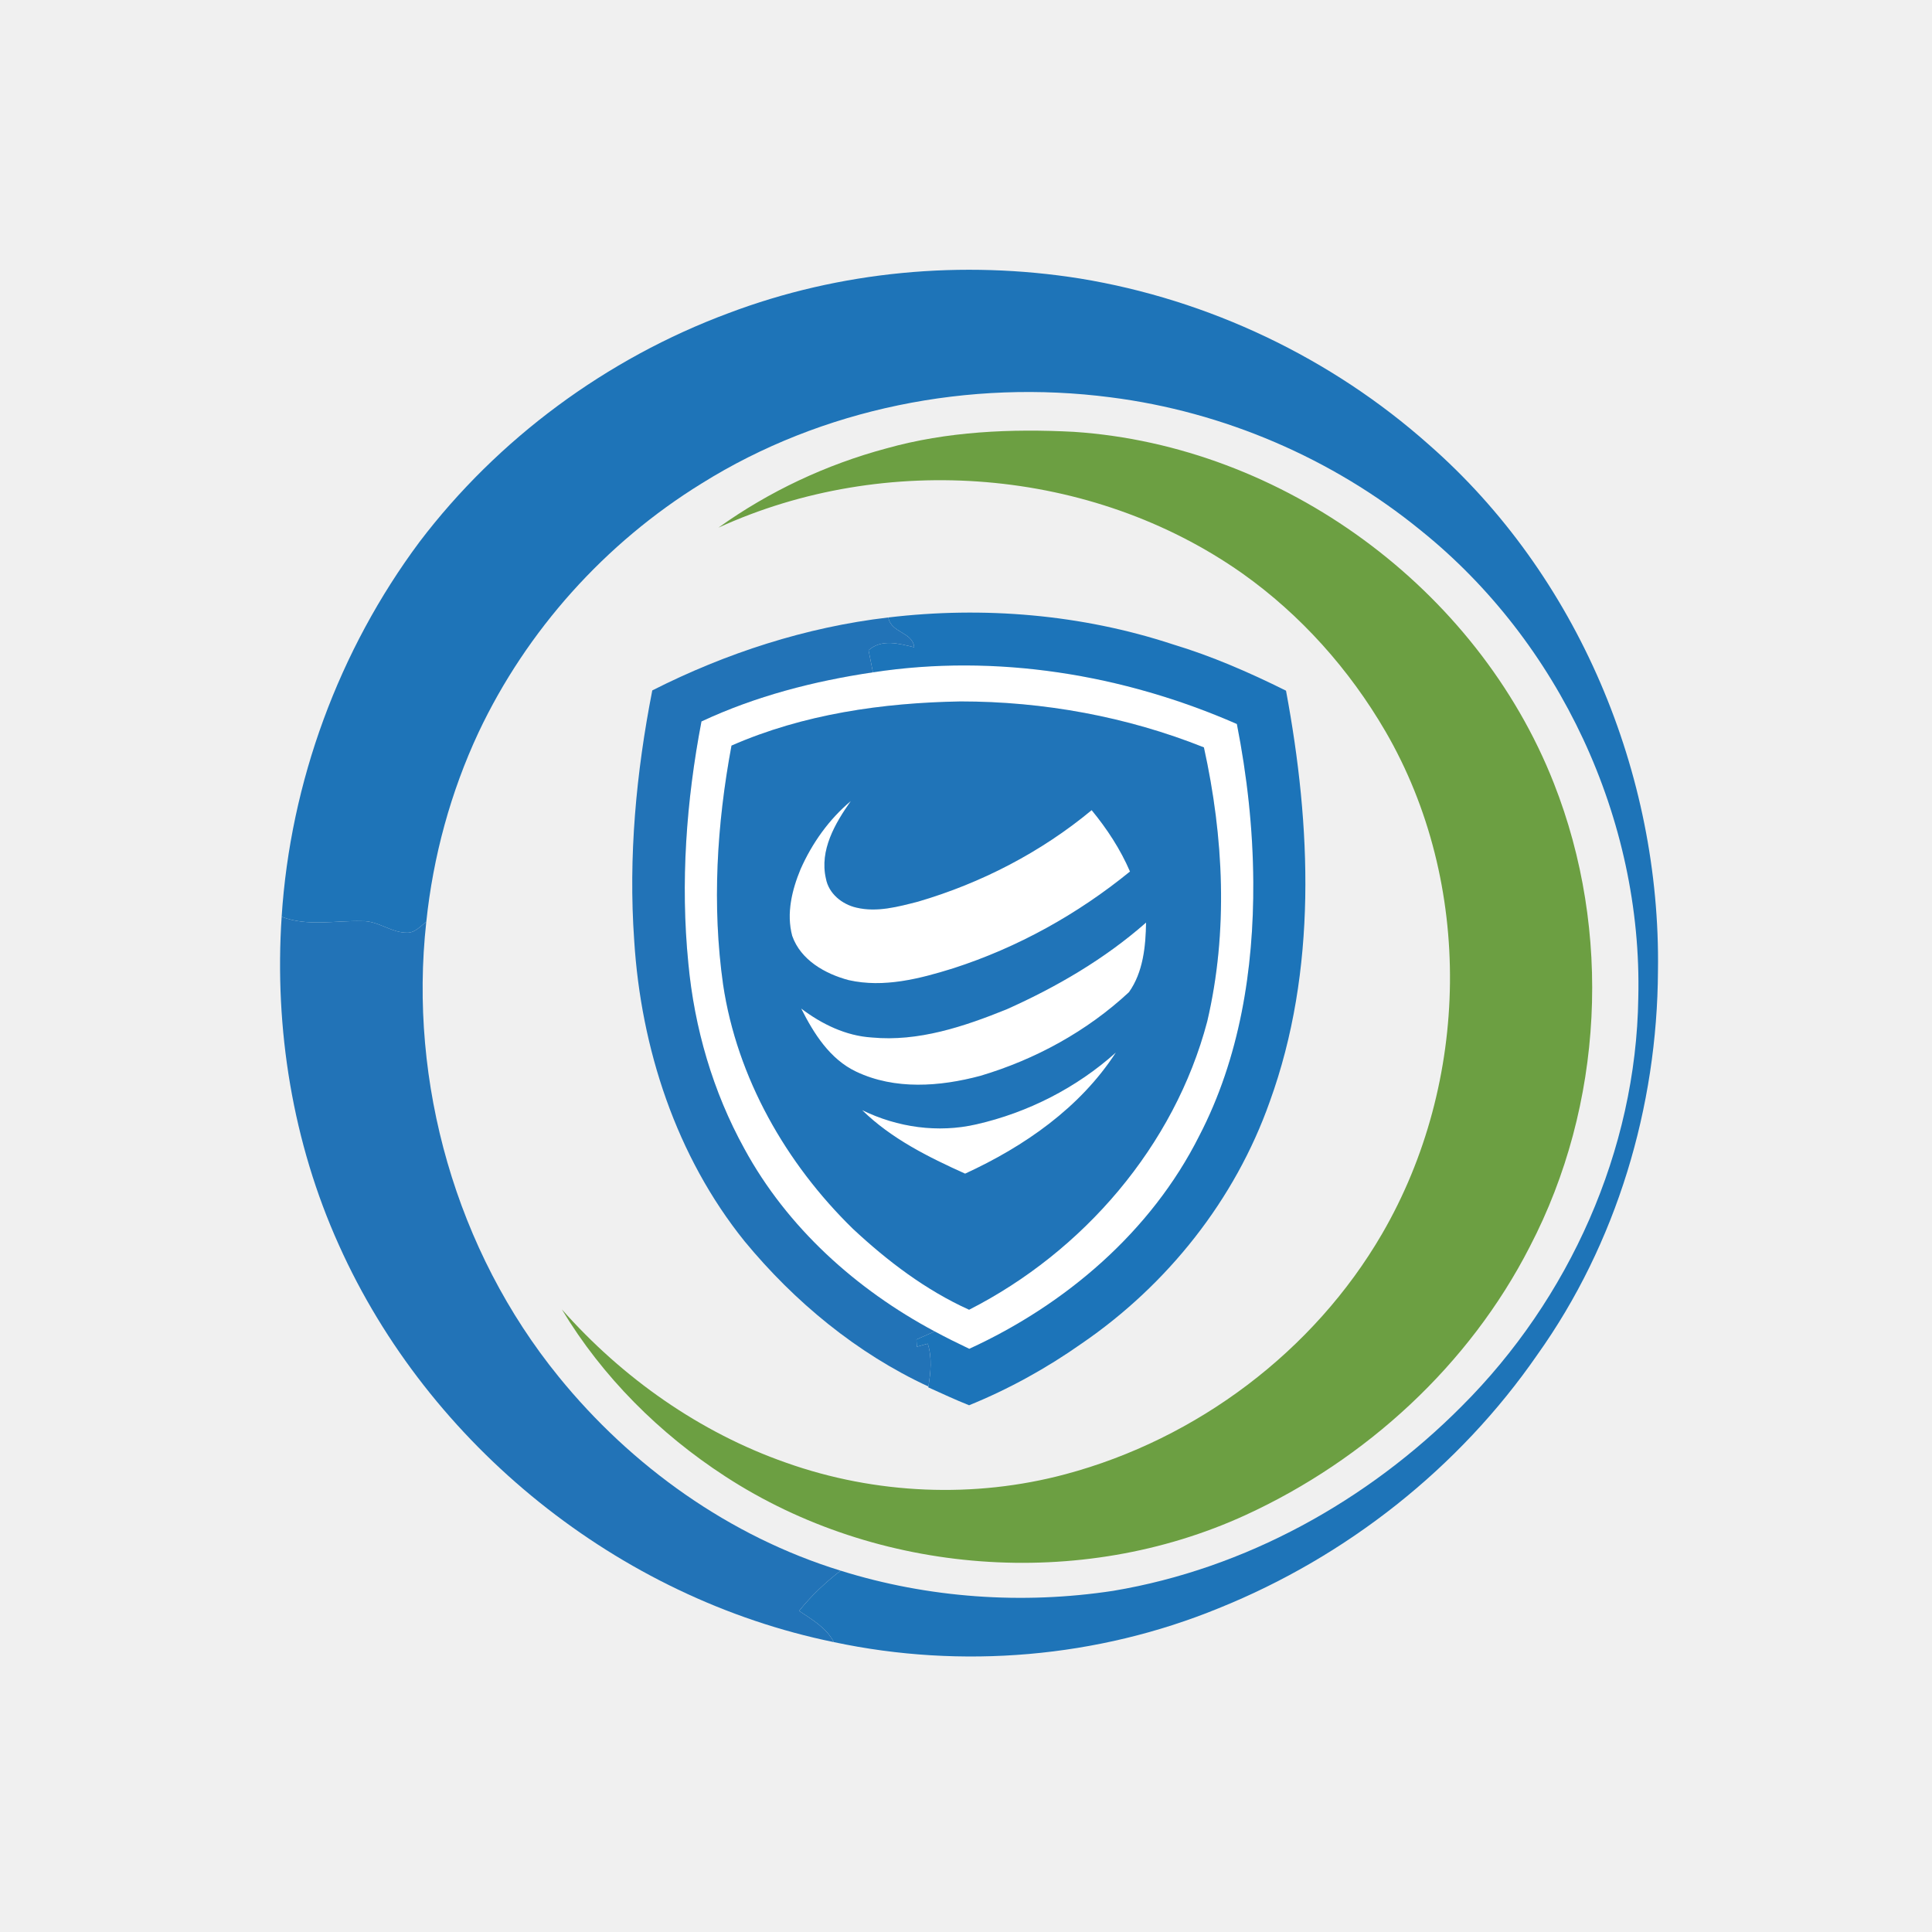
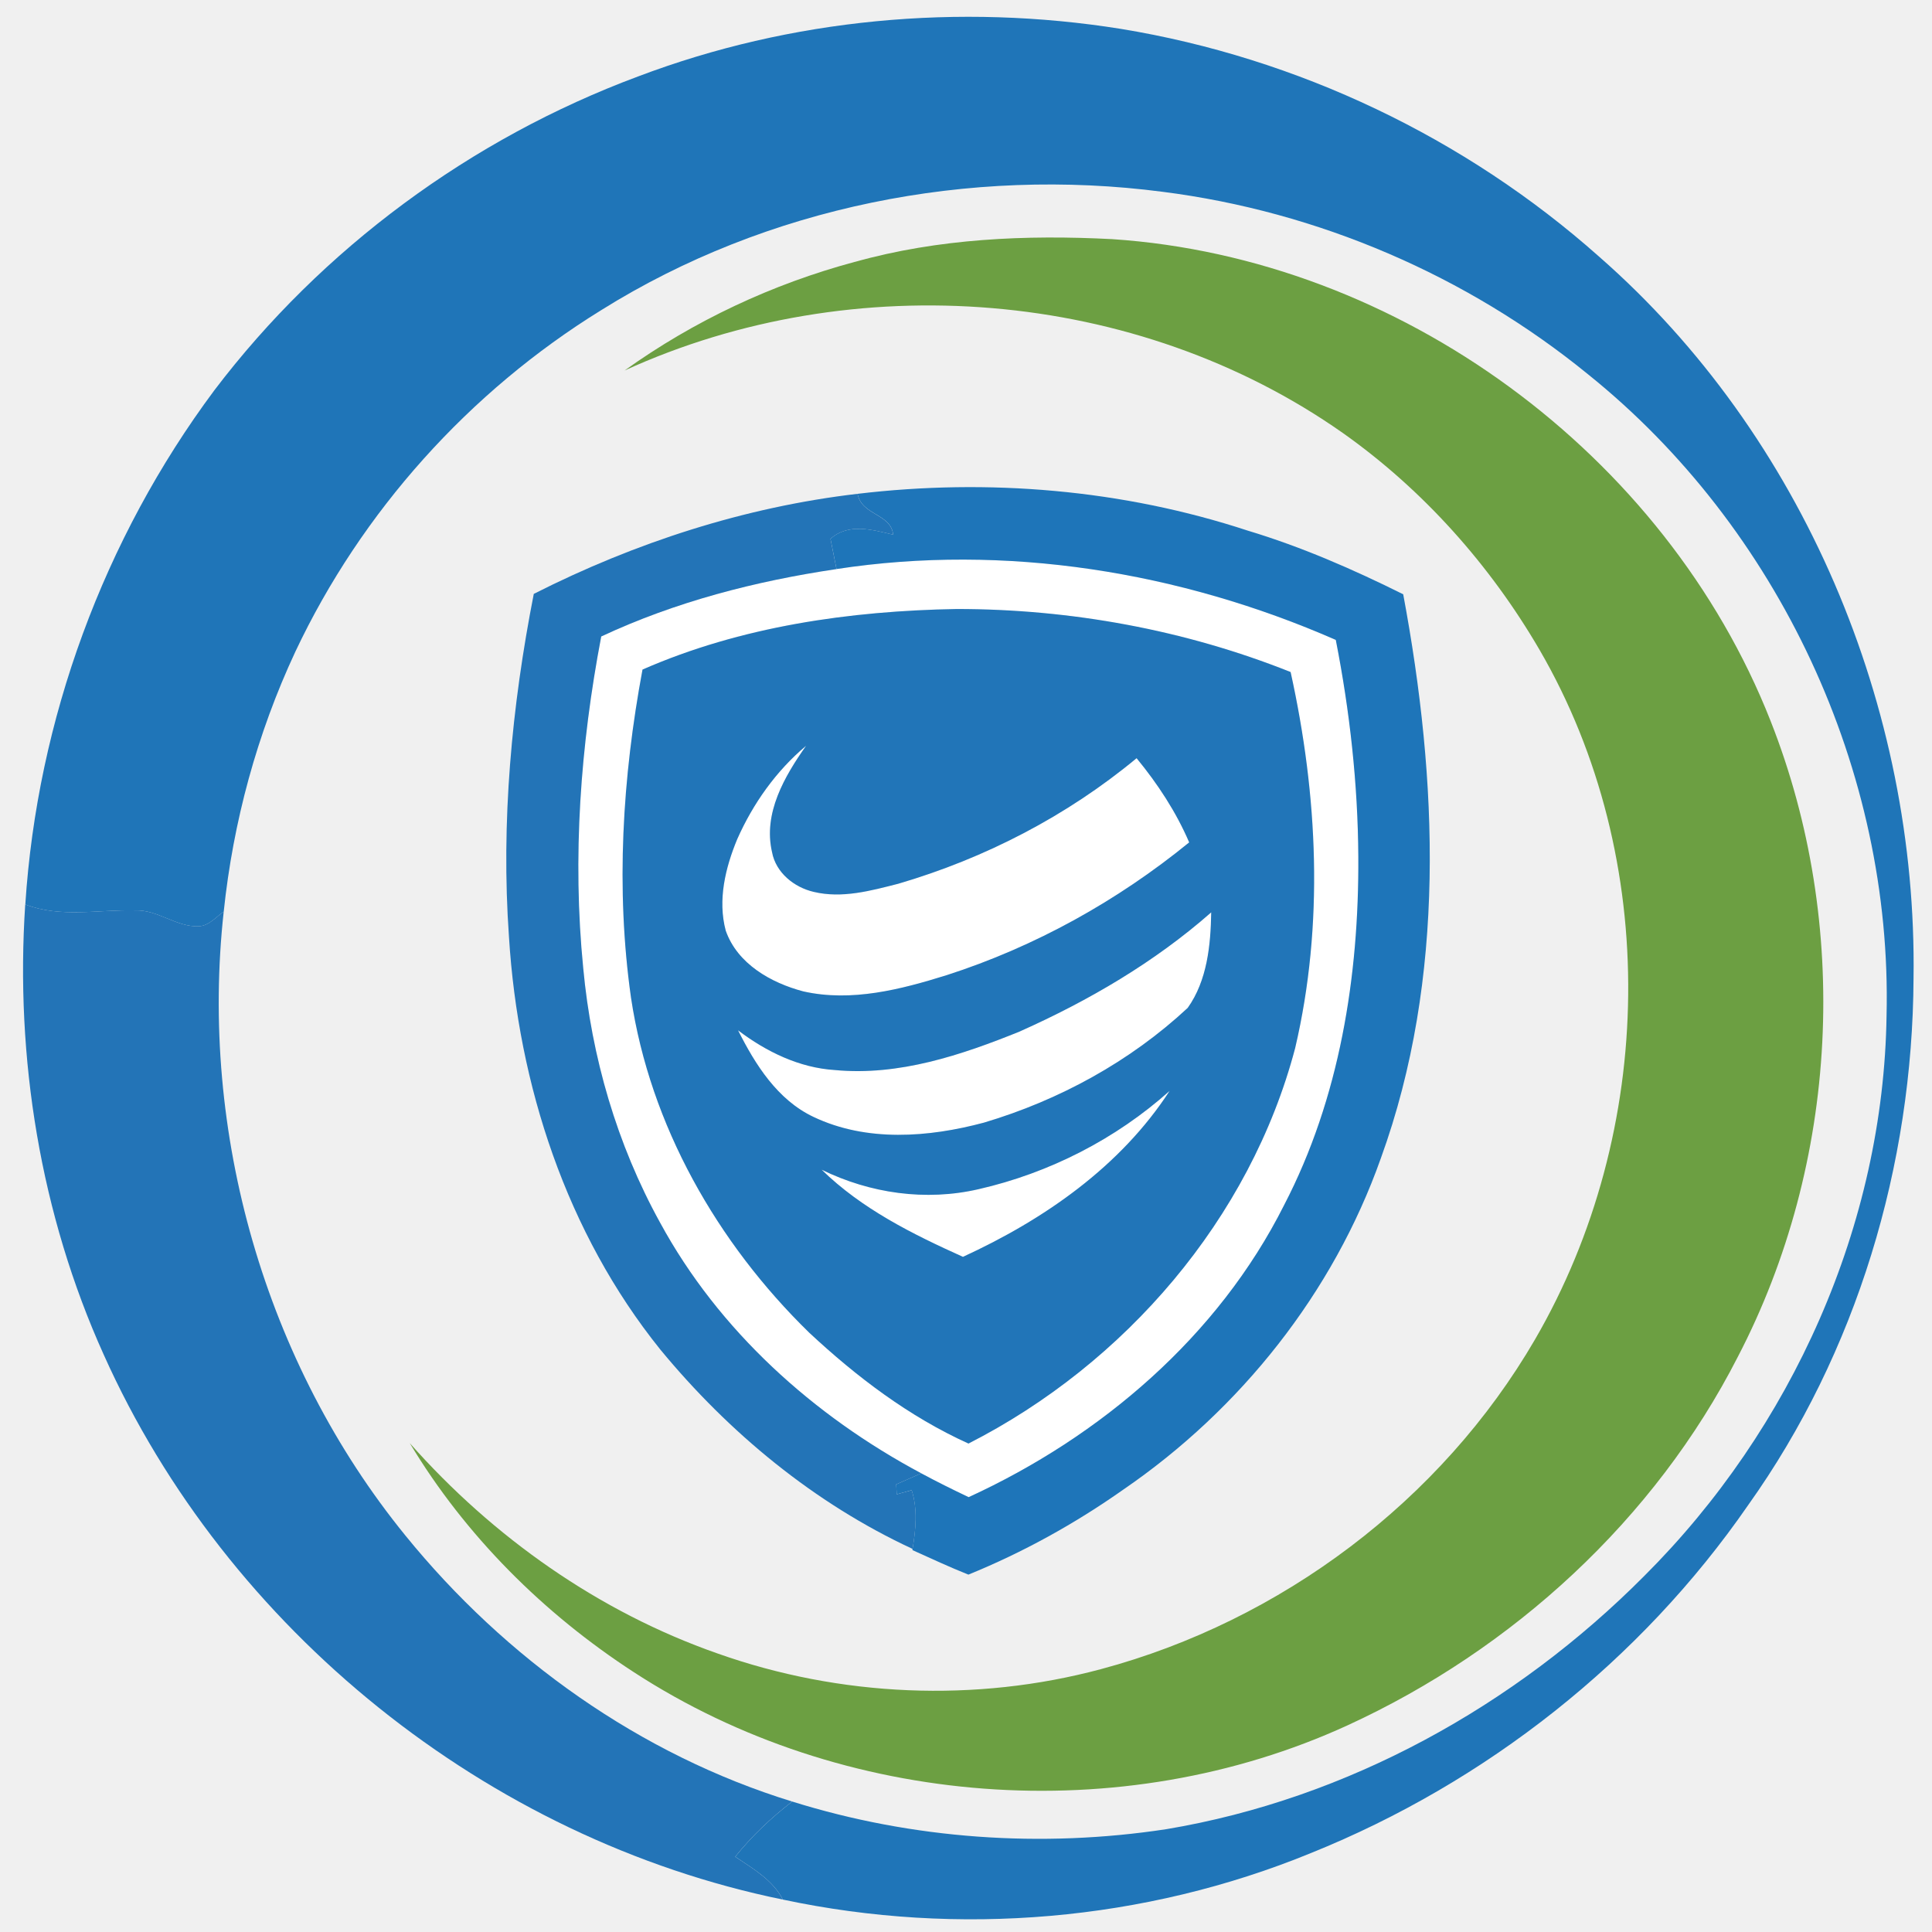
<svg xmlns="http://www.w3.org/2000/svg" id="Layer_1" version="1.1" viewBox="0 0 500 500">
  <defs>
    <style>
      .st0 {
+         fill: #2175b8;
+       }
+ 
+       .st1 {
        fill: #fff;
      }

-       .st1 {
-         fill: #2273b7;
+       .st2 {
+         fill: #1e75b9;
      }

-       .st2 {
+       .st3 {
        fill: #6c9f42;
      }

-       .st3 {
-         fill: #1e74b8;
-       }
- 
      .st4 {
-         fill: #1c74b9;
+         fill: #1f75b8;
      }

      .st5 {
-         fill: #2074b8;
+         fill: #2374b7;
      }
    </style>
  </defs>
  <g id="_x23_ffffffff">
-     <path class="st0" d="M225.92,174c31.82-4.88,64.81.5,94.18,13.37,2.65,13.46,4.17,27.17,4.25,40.89.14,22.54-3.52,45.57-14,65.73-12.43,24.74-34.56,43.64-59.5,55.08-3.02-1.43-6.01-2.92-8.95-4.5-20.33-10.85-38.2-26.92-49.27-47.3-8.14-14.75-12.93-31.25-14.49-47.99-2.07-20.87-.53-42.01,3.4-62.57,14-6.55,29.12-10.45,44.38-12.71M189.31,192.96c-3.79,20.34-5.08,41.32-2.17,61.87,3.61,24.1,16.28,46.29,33.61,63.2,8.95,8.35,18.84,15.86,30.05,20.93,29.5-15.02,53.14-42.38,61.63-74.61,5.46-23.28,4.27-47.71-.86-70.93-19.97-7.97-41.51-11.89-62.98-11.89-20.18.35-40.7,3.28-59.28,11.43Z" />
-     <path class="st0" d="M207.19,224.93c2.98-6.72,7.34-12.87,12.99-17.61-4.07,5.77-8.13,12.72-6.43,20.06.71,3.88,4.17,6.66,7.87,7.51,5.34,1.28,10.78-.22,15.95-1.54,16.35-4.79,31.82-12.79,44.95-23.68,3.97,4.83,7.44,10.11,9.92,15.88-13.53,11.04-29.09,19.68-45.72,25.04-8.68,2.71-17.98,5.12-27.07,3.07-6.1-1.61-12.44-5.2-14.63-11.46-1.55-5.78-.07-11.88,2.17-17.27Z" />
-     <path class="st0" d="M260.52,261.21c12.96-5.79,25.39-13.04,36.08-22.45-.09,6.17-.76,12.87-4.43,18.02-10.85,10.1-24.24,17.42-38.43,21.64-10.46,2.8-22.13,3.7-32.17-1.08-6.78-3.21-10.97-9.86-14.22-16.33,5.31,4.02,11.54,7.07,18.28,7.49,12.06,1.14,23.86-2.83,34.89-7.29Z" />
-     <path class="st0" d="M288.78,272.4c-9.28,14.32-23.72,24.31-39.01,31.34-9.52-4.29-19.12-9.06-26.65-16.44,9.13,4.47,19.63,5.97,29.59,3.67,13.3-3.03,25.91-9.46,36.07-18.57Z" />
+     <path class="st1" d="M216.5,147.28c43.66-6.7,88.92.69,129.21,18.34,3.64,18.47,5.72,37.28,5.83,56.1.19,30.92-4.83,62.52-19.21,90.18-17.05,33.94-47.41,59.87-81.63,75.57-4.14-1.96-8.25-4.01-12.28-6.17-27.89-14.89-52.41-36.93-67.6-64.89-11.17-20.24-17.74-42.87-19.88-65.84-2.84-28.63-.73-57.64,4.66-85.84,19.21-8.99,39.95-14.34,60.89-17.44M166.27,173.29c-5.2,27.91-6.97,56.69-2.98,84.88,4.95,33.06,22.34,63.51,46.11,86.71,12.28,11.46,25.85,21.76,41.23,28.71,40.47-20.61,72.91-58.14,84.55-102.36,7.49-31.94,5.86-65.46-1.18-97.31-27.4-10.93-56.95-16.31-86.41-16.31-27.69.48-55.84,4.5-81.33,15.68h0Z" />
+     <path class="st1" d="M190.8,217.16c4.09-9.22,10.07-17.66,17.82-24.16-5.58,7.92-11.15,17.45-8.82,27.52.97,5.32,5.72,9.14,10.8,10.3,7.33,1.76,14.79-.3,21.88-2.11,22.43-6.57,43.66-17.55,61.67-32.49,5.45,6.63,10.21,13.87,13.61,21.79-18.56,15.15-39.91,27-62.73,34.35-11.91,3.72-24.67,7.02-37.14,4.21-8.37-2.21-17.07-7.13-20.07-15.72-2.13-7.93-.1-16.3,2.98-23.69h0Z" />
+     <path class="st1" d="M263.96,266.93c17.78-7.94,34.83-17.89,49.5-30.8-.12,8.46-1.04,17.66-6.08,24.72-14.89,13.86-33.26,23.9-52.72,29.69-14.35,3.84-30.36,5.08-44.14-1.48-9.3-4.4-15.05-13.53-19.51-22.4,7.29,5.52,15.83,9.7,25.08,10.28,16.55,1.56,32.73-3.88,47.87-10Z" />
+     <path class="st1" d="M302.74,282.28c-12.73,19.65-32.54,33.35-53.52,43-13.06-5.89-26.23-12.43-36.56-22.55,12.53,6.13,26.93,8.19,40.6,5.04,18.25-4.16,35.55-12.98,49.49-25.48Z" />
  </g>
  <g id="_x23_1b73b8ff">
-     <path class="st3" d="M188.47,81.07c28.88-10.94,60.62-13.84,91.07-8.98,33.33,5.46,64.99,20.52,90.23,42.97,38.53,33.73,60.06,85.16,59.31,136.15-.16,35.22-10.69,70.61-31.21,99.38-20.26,29.34-49.44,52.32-82.48,65.62-31.33,12.84-66.5,15.81-99.59,8.77-1.93-3.73-5.64-5.83-8.99-8.08,3.13-3.91,6.79-7.36,10.75-10.41,22.71,7.1,47.06,8.8,70.57,5.21,34.16-5.72,65.81-23.28,90.13-47.74,27.87-27.78,45.17-66.26,45.73-105.75,1.11-46.12-20.38-92.08-56.32-120.96-22.85-18.64-50.97-30.7-80.23-34.42-36.42-4.75-74.65,2.77-105.89,22.31-24.89,15.36-45.25,37.99-57.73,64.46-7.2,15.42-11.73,32.08-13.5,49-1.47,1.03-2.76,2.67-4.68,2.77-4.26.19-7.74-3.14-12.01-2.99-6.91-.18-14.07,1.45-20.74-1.12,2.25-34.86,14.8-68.98,35.66-96.99,20.32-26.77,48.45-47.49,79.92-59.2Z" />
+     <path class="st4" d="M165.12,19.79C204.74,4.78,248.28.8,290.06,7.47c45.73,7.49,89.16,28.15,123.79,58.95,52.86,46.28,82.4,116.84,81.37,186.79-.22,48.32-14.67,96.87-42.82,136.34-27.8,40.25-67.83,71.78-113.16,90.03-42.98,17.62-91.23,21.69-136.63,12.03-2.65-5.12-7.74-8-12.33-11.09,4.29-5.36,9.32-10.1,14.75-14.28,31.16,9.74,64.56,12.07,96.82,7.15,46.87-7.85,90.29-31.94,123.65-65.5,38.24-38.11,61.97-90.91,62.74-145.08,1.52-63.27-27.96-126.33-77.27-165.95-31.35-25.57-69.93-42.12-110.07-47.22-49.97-6.52-102.42,3.8-145.28,30.61-34.15,21.07-62.08,52.12-79.2,88.44-9.88,21.16-16.09,44.01-18.52,67.23-2.02,1.41-3.79,3.66-6.42,3.8-5.84.26-10.62-4.31-16.48-4.1-9.48-.25-19.3,1.99-28.45-1.54,3.09-47.83,20.3-94.64,48.92-133.07,27.88-36.73,66.47-65.15,109.65-81.22h0Z" />
  </g>
  <g id="_x23_6c9f43ff">
-     <path class="st2" d="M229.38,116.05c15.75-4.42,32.29-5.14,48.55-4.29,54.07,3.6,104.34,40.48,124.18,90.88,15.17,38.43,12.9,83.32-6.19,119.98-15.66,30.65-42.4,55.16-73.58,69.48-42.72,19.6-95.26,15.62-134.63-10-17.04-11.06-31.82-25.79-42.3-43.23,15.69,17.74,35.66,31.85,58.07,39.69,23.09,8.19,48.65,9.3,72.32,2.95,33.95-9.09,64.19-31.76,81.88-62.2,22.79-39.24,23.77-90.61.87-130.04-9.32-16.01-21.95-30.19-37.09-40.91-38.95-27.4-92.36-31.54-135.52-11.81,13.08-9.38,27.89-16.33,43.44-20.5Z" />
+     <path class="st3" d="M221.24,67.78c21.61-6.06,44.3-7.05,66.61-5.89,74.18,4.94,143.15,55.54,170.37,124.68,20.81,52.72,17.7,114.31-8.49,164.61-21.48,42.05-58.17,75.68-100.95,95.32-58.61,26.89-130.69,21.43-184.71-13.72-23.38-15.17-43.66-35.38-58.03-59.31,21.53,24.34,48.92,43.7,79.67,54.45,31.68,11.24,66.75,12.76,99.22,4.05,46.58-12.47,88.07-43.57,112.34-85.34,31.27-53.84,32.61-124.31,1.19-178.41-12.79-21.96-30.11-41.42-50.89-56.13-53.44-37.59-126.71-43.27-185.93-16.2,17.95-12.87,38.26-22.4,59.6-28.12h0Z" />
  </g>
  <g id="_x23_1b73b9ff">
-     <path class="st4" d="M229.89,159.8c24.65-2.93,49.98-.82,73.59,6.94,10.13,3.05,19.88,7.3,29.34,12.01,6.55,35.08,8.13,72.37-4.22,106.39-8.97,25.36-26.46,47.35-48.6,62.52-9.1,6.41-18.89,11.83-29.2,16.02-3.58-1.42-7.06-3.06-10.56-4.63l.03-.22c.6-3.68.98-7.48-.17-11.09-.94.26-1.89.52-2.82.79-.04-.63-.07-1.25-.1-1.87,1.57-.7,3.14-1.4,4.72-2.09,2.94,1.58,5.93,3.07,8.95,4.5,24.94-11.44,47.07-30.34,59.5-55.08,10.48-20.16,14.14-43.19,14-65.73-.08-13.72-1.6-27.43-4.25-40.89-29.37-12.87-62.36-18.25-94.18-13.37-.38-1.91-.76-3.81-1.14-5.71,3.41-3.03,7.87-1.71,11.82-.78-.41-4-5.96-3.63-6.71-7.71Z" />
+     <path class="st2" d="M221.94,127.8c33.82-4.02,68.57-1.13,100.96,9.52,13.9,4.18,27.27,10.02,40.25,16.48,8.99,48.13,11.15,99.29-5.79,145.96-12.31,34.79-36.3,64.96-66.68,85.77-12.48,8.79-25.92,16.23-40.06,21.98-4.91-1.95-9.69-4.2-14.49-6.35l.04-.3c.82-5.05,1.34-10.26-.23-15.21-1.29.36-2.59.71-3.87,1.08-.05-.86-.1-1.71-.14-2.57,2.15-.96,4.31-1.92,6.48-2.87,4.03,2.17,8.14,4.21,12.28,6.17,34.22-15.7,64.58-41.62,81.63-75.57,14.38-27.66,19.4-59.25,19.21-90.18-.11-18.82-2.2-37.63-5.83-56.1-40.29-17.66-85.55-25.04-129.21-18.34-.52-2.62-1.04-5.23-1.56-7.83,4.68-4.16,10.8-2.35,16.22-1.07-.56-5.49-8.18-4.98-9.21-10.58h0Z" />
  </g>
  <g id="_x23_1f72b7ff">
-     <path class="st1" d="M168.81,178.68c19.09-9.67,39.79-16.39,61.08-18.88.75,4.08,6.3,3.71,6.71,7.71-3.95-.93-8.41-2.25-11.82.78.38,1.9.76,3.8,1.14,5.71-15.26,2.26-30.38,6.16-44.38,12.71-3.93,20.56-5.47,41.7-3.4,62.57,1.56,16.74,6.35,33.24,14.49,47.99,11.07,20.38,28.94,36.45,49.27,47.3-1.58.69-3.15,1.39-4.72,2.09.03.62.06,1.24.1,1.87.93-.27,1.88-.53,2.82-.79,1.15,3.61.77,7.41.17,11.09-18.52-8.58-34.66-21.92-47.6-37.62-17.68-21.98-26.8-49.9-28.54-77.84-1.53-21.65.51-43.44,4.68-64.69Z" />
-     <path class="st1" d="M72.89,237.26c6.67,2.57,13.83.94,20.74,1.12,4.27-.15,7.75,3.18,12.01,2.99,1.92-.1,3.21-1.74,4.68-2.77-4.6,41.66,7.76,85.11,34.26,117.69,18.86,23.23,44.29,41.37,72.98,50.2-3.96,3.05-7.62,6.5-10.75,10.41,3.35,2.25,7.06,4.35,8.99,8.08-55.74-11.41-104.84-50.88-128.1-102.78-11.96-26.49-16.73-55.99-14.81-84.94Z" />
+     <path class="st5" d="M138.14,153.7c26.19-13.27,54.59-22.49,83.8-25.9,1.03,5.6,8.64,5.09,9.21,10.58-5.42-1.28-11.54-3.09-16.22,1.07.52,2.61,1.04,5.21,1.56,7.83-20.94,3.1-41.68,8.45-60.89,17.44-5.39,28.21-7.5,57.21-4.66,85.84,2.14,22.97,8.71,45.6,19.88,65.84,15.19,27.96,39.7,50.01,67.6,64.89-2.17.95-4.32,1.91-6.48,2.87.04.85.08,1.7.14,2.57,1.28-.37,2.58-.73,3.87-1.08,1.58,4.95,1.06,10.17.23,15.21-25.41-11.77-47.55-30.07-65.3-51.61-24.26-30.16-36.77-68.46-39.16-106.79-2.1-29.7.7-59.6,6.42-88.75h0Z" />
+     <path class="st5" d="M6.55,234.07c9.15,3.53,18.97,1.29,28.45,1.54,5.86-.21,10.63,4.36,16.48,4.1,2.63-.14,4.4-2.39,6.42-3.8-6.31,57.16,10.65,116.77,47,161.46,25.87,31.87,60.76,56.76,100.12,68.87-5.43,4.18-10.45,8.92-14.75,14.28,4.6,3.09,9.69,5.97,12.33,11.09-76.47-15.65-143.84-69.8-175.75-141.01-16.41-36.34-22.95-76.82-20.32-116.53h0Z" />
  </g>
  <g id="_x23_1d73b8ff">
-     <path class="st5" d="M189.31,192.96c18.58-8.15,39.1-11.08,59.28-11.43,21.47,0,43.01,3.92,62.98,11.89,5.13,23.22,6.32,47.65.86,70.93-8.49,32.23-32.13,59.59-61.63,74.61-11.21-5.07-21.1-12.58-30.05-20.93-17.33-16.91-30-39.1-33.61-63.2-2.91-20.55-1.62-41.53,2.17-61.87M207.19,224.93c-2.24,5.39-3.72,11.49-2.17,17.27,2.19,6.26,8.53,9.85,14.63,11.46,9.09,2.05,18.39-.36,27.07-3.07,16.63-5.36,32.19-14,45.72-25.04-2.48-5.77-5.95-11.05-9.92-15.88-13.13,10.89-28.6,18.89-44.95,23.68-5.17,1.32-10.61,2.82-15.95,1.54-3.7-.85-7.16-3.63-7.87-7.51-1.7-7.34,2.36-14.29,6.43-20.06-5.65,4.74-10.01,10.89-12.99,17.61M260.52,261.21c-11.03,4.46-22.83,8.43-34.89,7.29-6.74-.42-12.97-3.47-18.28-7.49,3.25,6.47,7.44,13.12,14.22,16.33,10.04,4.78,21.71,3.88,32.17,1.08,14.19-4.22,27.58-11.54,38.43-21.64,3.67-5.15,4.34-11.85,4.43-18.02-10.69,9.41-23.12,16.66-36.08,22.45M288.78,272.4c-10.16,9.11-22.77,15.54-36.07,18.57-9.96,2.3-20.46.8-29.59-3.67,7.53,7.38,17.13,12.15,26.65,16.44,15.29-7.03,29.73-17.02,39.01-31.34Z" />
+     <path class="st0" d="M166.27,173.29c25.49-11.18,53.64-15.2,81.33-15.68,29.46,0,59.01,5.38,86.41,16.31,7.04,31.86,8.67,65.37,1.18,97.31-11.65,44.22-44.08,81.75-84.55,102.36-15.38-6.96-28.95-17.26-41.23-28.71-23.78-23.2-41.16-53.64-46.11-86.71-3.99-28.19-2.22-56.98,2.98-84.88M190.8,217.16c-3.07,7.39-5.1,15.76-2.98,23.69,3,8.59,11.7,13.51,20.07,15.72,12.47,2.81,25.23-.49,37.14-4.21,22.82-7.35,44.16-19.21,62.73-34.35-3.4-7.92-8.16-15.16-13.61-21.79-18.01,14.94-39.24,25.92-61.67,32.49-7.09,1.81-14.56,3.87-21.88,2.11-5.08-1.17-9.82-4.98-10.8-10.3-2.33-10.07,3.24-19.61,8.82-27.52-7.75,6.5-13.73,14.94-17.82,24.16M263.96,266.93c-15.13,6.12-31.32,11.57-47.87,10-9.25-.58-17.79-4.76-25.08-10.28,4.46,8.88,10.21,18,19.51,22.4,13.77,6.56,29.79,5.32,44.14,1.48,19.47-5.79,37.84-15.83,52.72-29.69,5.04-7.07,5.95-16.26,6.08-24.72-14.67,12.91-31.72,22.86-49.5,30.8M302.74,282.28c-13.94,12.5-31.24,21.32-49.49,25.48-13.66,3.16-28.07,1.1-40.6-5.04,10.33,10.12,23.5,16.67,36.56,22.55,20.98-9.64,40.79-23.35,53.52-43Z" />
  </g>
</svg>
